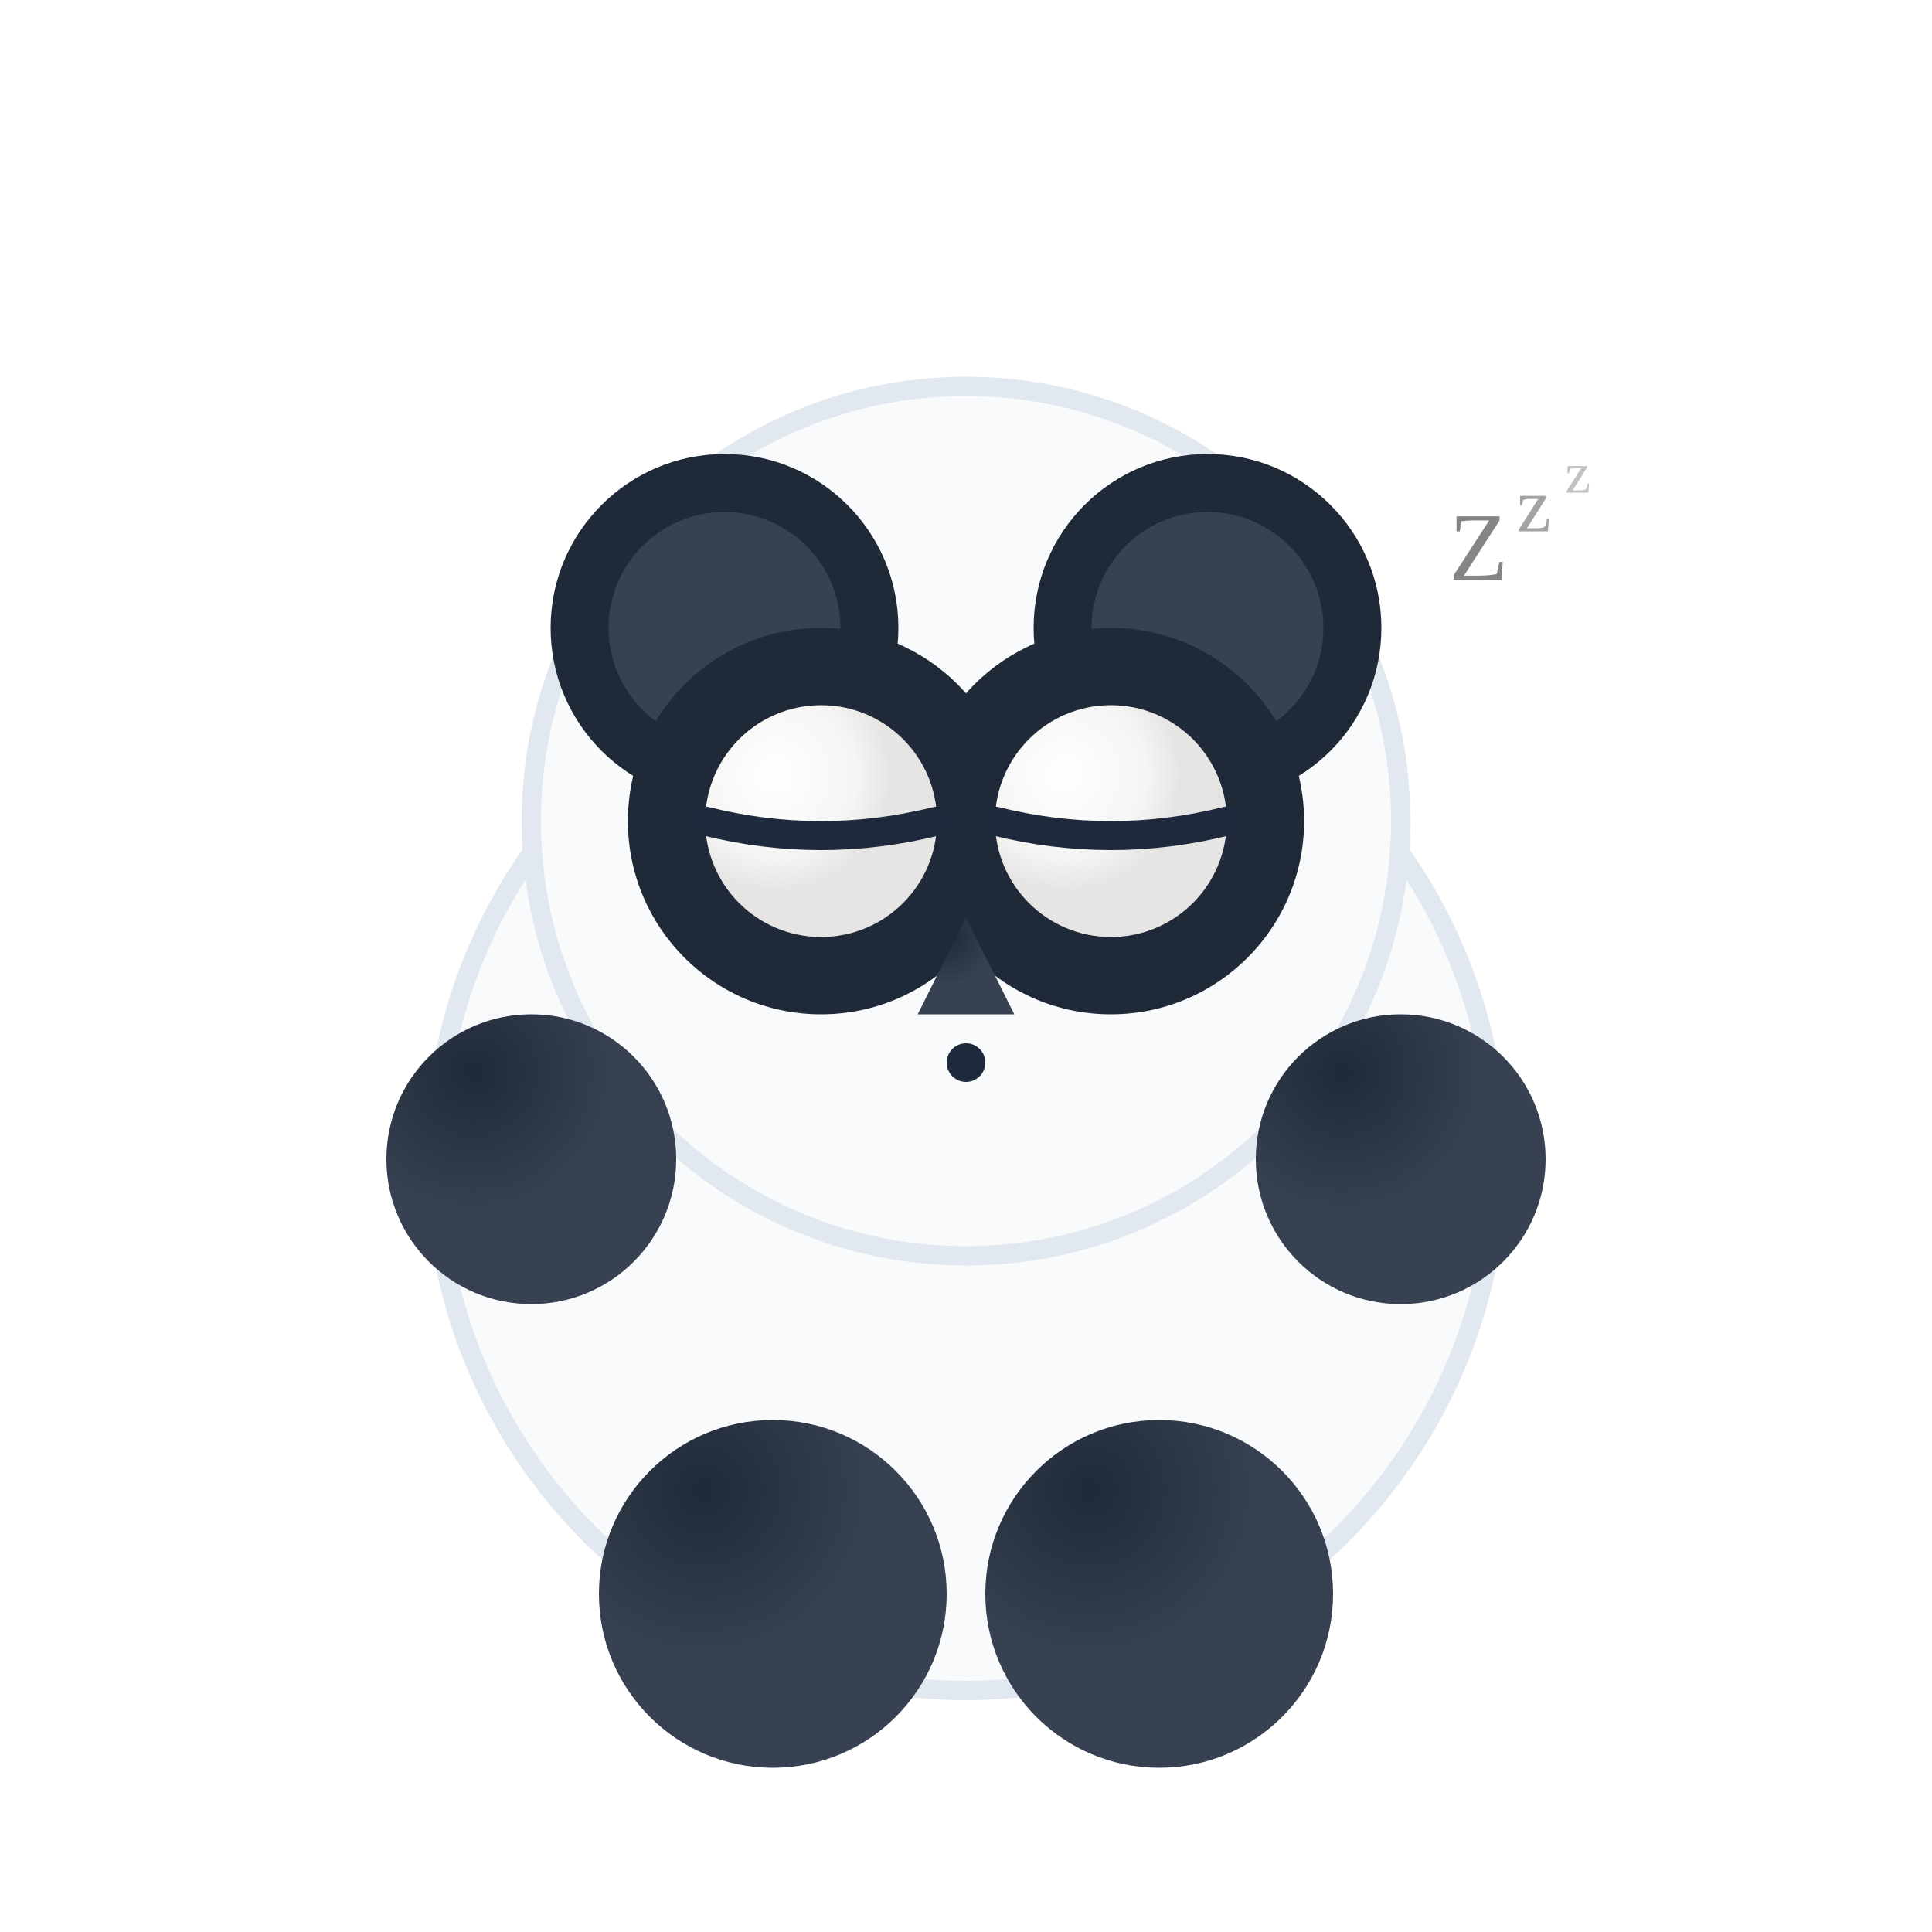
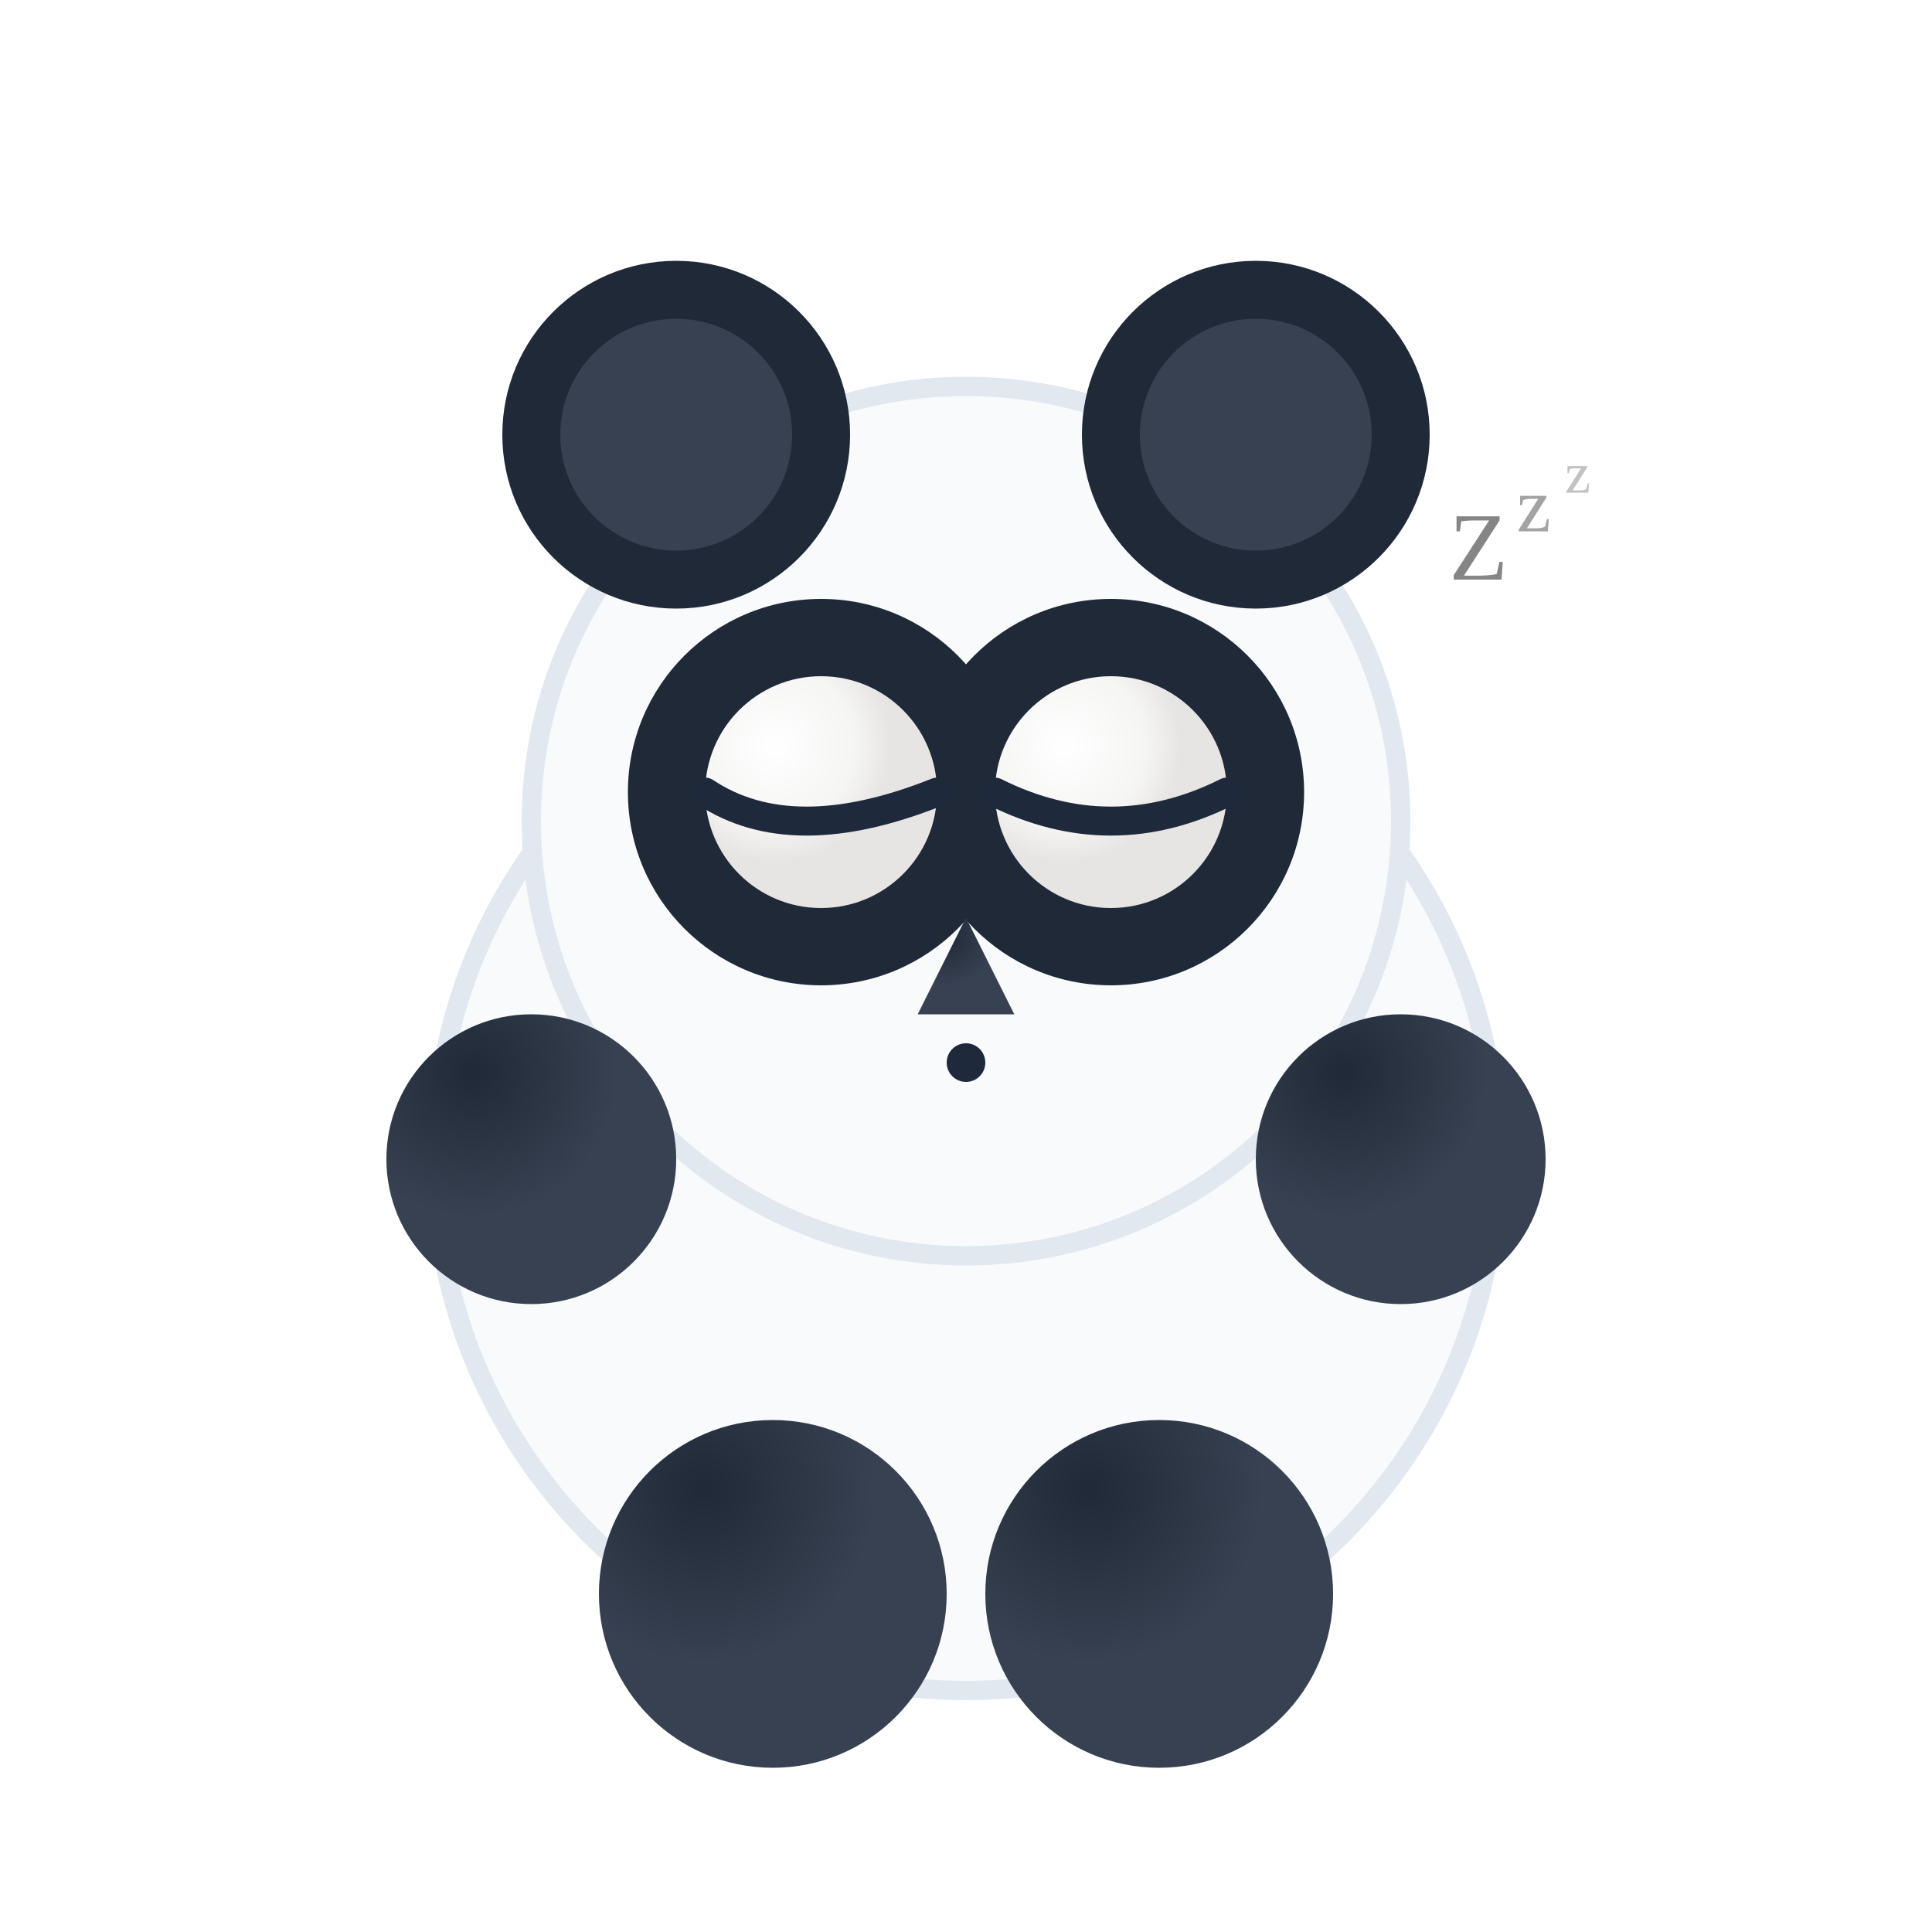
<svg xmlns="http://www.w3.org/2000/svg" viewBox="0 0 200 200">
  <defs>
    <radialGradient id="pandiEyeWhite3D" cx="0.3" cy="0.3">
      <stop offset="0%" style="stop-color:#ffffff;stop-opacity:1" />
      <stop offset="70%" style="stop-color:#f5f5f4;stop-opacity:1" />
      <stop offset="100%" style="stop-color:#e7e5e4;stop-opacity:1" />
    </radialGradient>
    <radialGradient id="pandiPupil3D" cx="0.3" cy="0.3">
      <stop offset="0%" style="stop-color:#374151;stop-opacity:1" />
      <stop offset="100%" style="stop-color:#1e293b;stop-opacity:1" />
    </radialGradient>
    <radialGradient id="pandiNose3D" cx="0.3" cy="0.2">
      <stop offset="0%" style="stop-color:#1f2937;stop-opacity:1" />
      <stop offset="100%" style="stop-color:#374151;stop-opacity:1" />
    </radialGradient>
    <linearGradient id="pandiMouth3D" x1="0" y1="0" x2="1" y2="0">
      <stop offset="0%" style="stop-color:#374151;stop-opacity:1" />
      <stop offset="50%" style="stop-color:#1e293b;stop-opacity:1" />
      <stop offset="100%" style="stop-color:#374151;stop-opacity:1" />
    </linearGradient>
    <radialGradient id="pandiArm3D" cx="0.3" cy="0.2">
      <stop offset="0%" style="stop-color:#1f2937;stop-opacity:1" />
      <stop offset="100%" style="stop-color:#374151;stop-opacity:1" />
    </radialGradient>
    <radialGradient id="pandiLeg3D" cx="0.3" cy="0.2">
      <stop offset="0%" style="stop-color:#1f2937;stop-opacity:1" />
      <stop offset="100%" style="stop-color:#374151;stop-opacity:1" />
    </radialGradient>
  </defs>
  <circle cx="100" cy="120" r="55" fill="#f8fafc" stroke="#e2e8f0" stroke-width="2" />
  <circle cx="100" cy="85" r="45" fill="#f8fafc" stroke="#e2e8f0" stroke-width="2" />
-   <circle cx="75" cy="65" r="18" fill="#1f2937" />
-   <circle cx="125" cy="65" r="18" fill="#1f2937" />
-   <circle cx="75" cy="65" r="12" fill="#374151" />
-   <circle cx="125" cy="65" r="12" fill="#374151" />
-   <circle cx="85" cy="85" r="20" fill="#1f2937" />
-   <circle cx="115" cy="85" r="20" fill="#1f2937" />
-   <circle cx="85" cy="85" r="12" fill="url(#pandiEyeWhite3D)" />
-   <circle cx="115" cy="85" r="12" fill="url(#pandiEyeWhite3D)" />
-   <path d="M 73 85 Q 85 88 97 85" stroke="#1e293b" stroke-width="3" fill="none" stroke-linecap="round" />
-   <path d="M 103 85 Q 115 88 127 85" stroke="#1e293b" stroke-width="3" fill="none" stroke-linecap="round" />
+   <circle cx="70" cy="45" r="18" fill="#1f2937" />
+   <circle cx="130" cy="45" r="18" fill="#1f2937" />
+   <circle cx="70" cy="45" r="12" fill="#374151" />
+   <circle cx="130" cy="45" r="12" fill="#374151" />
+   <circle cx="85" cy="82" r="20" fill="#1f2937" />
+   <circle cx="115" cy="82" r="20" fill="#1f2937" />
+   <circle cx="85" cy="82" r="12" fill="url(#pandiEyeWhite3D)" />
+   <circle cx="115" cy="82" r="12" fill="url(#pandiEyeWhite3D)" />
+   <path d="M 73 82 Q 82 88 97 82" stroke="#1e293b" stroke-width="3" fill="none" stroke-linecap="round" />
+   <path d="M 103 82 Q 115 88 127 82" stroke="#1e293b" stroke-width="3" fill="none" stroke-linecap="round" />
  <path d="M 100 95 L 95 105 L 105 105 Z" fill="url(#pandiNose3D)" />
  <circle cx="100" cy="110" r="2" fill="#1e293b" />
  <circle cx="55" cy="120" r="15" fill="url(#pandiArm3D)" />
  <circle cx="145" cy="120" r="15" fill="url(#pandiArm3D)" />
  <circle cx="80" cy="165" r="18" fill="url(#pandiLeg3D)" />
  <circle cx="120" cy="165" r="18" fill="url(#pandiLeg3D)" />
  <text x="150" y="60" font-size="10" fill="#666" opacity="0.8">Z</text>
  <text x="157" y="55" font-size="8" fill="#666" opacity="0.6">z</text>
  <text x="162" y="51" font-size="6" fill="#666" opacity="0.4">z</text>
</svg>
